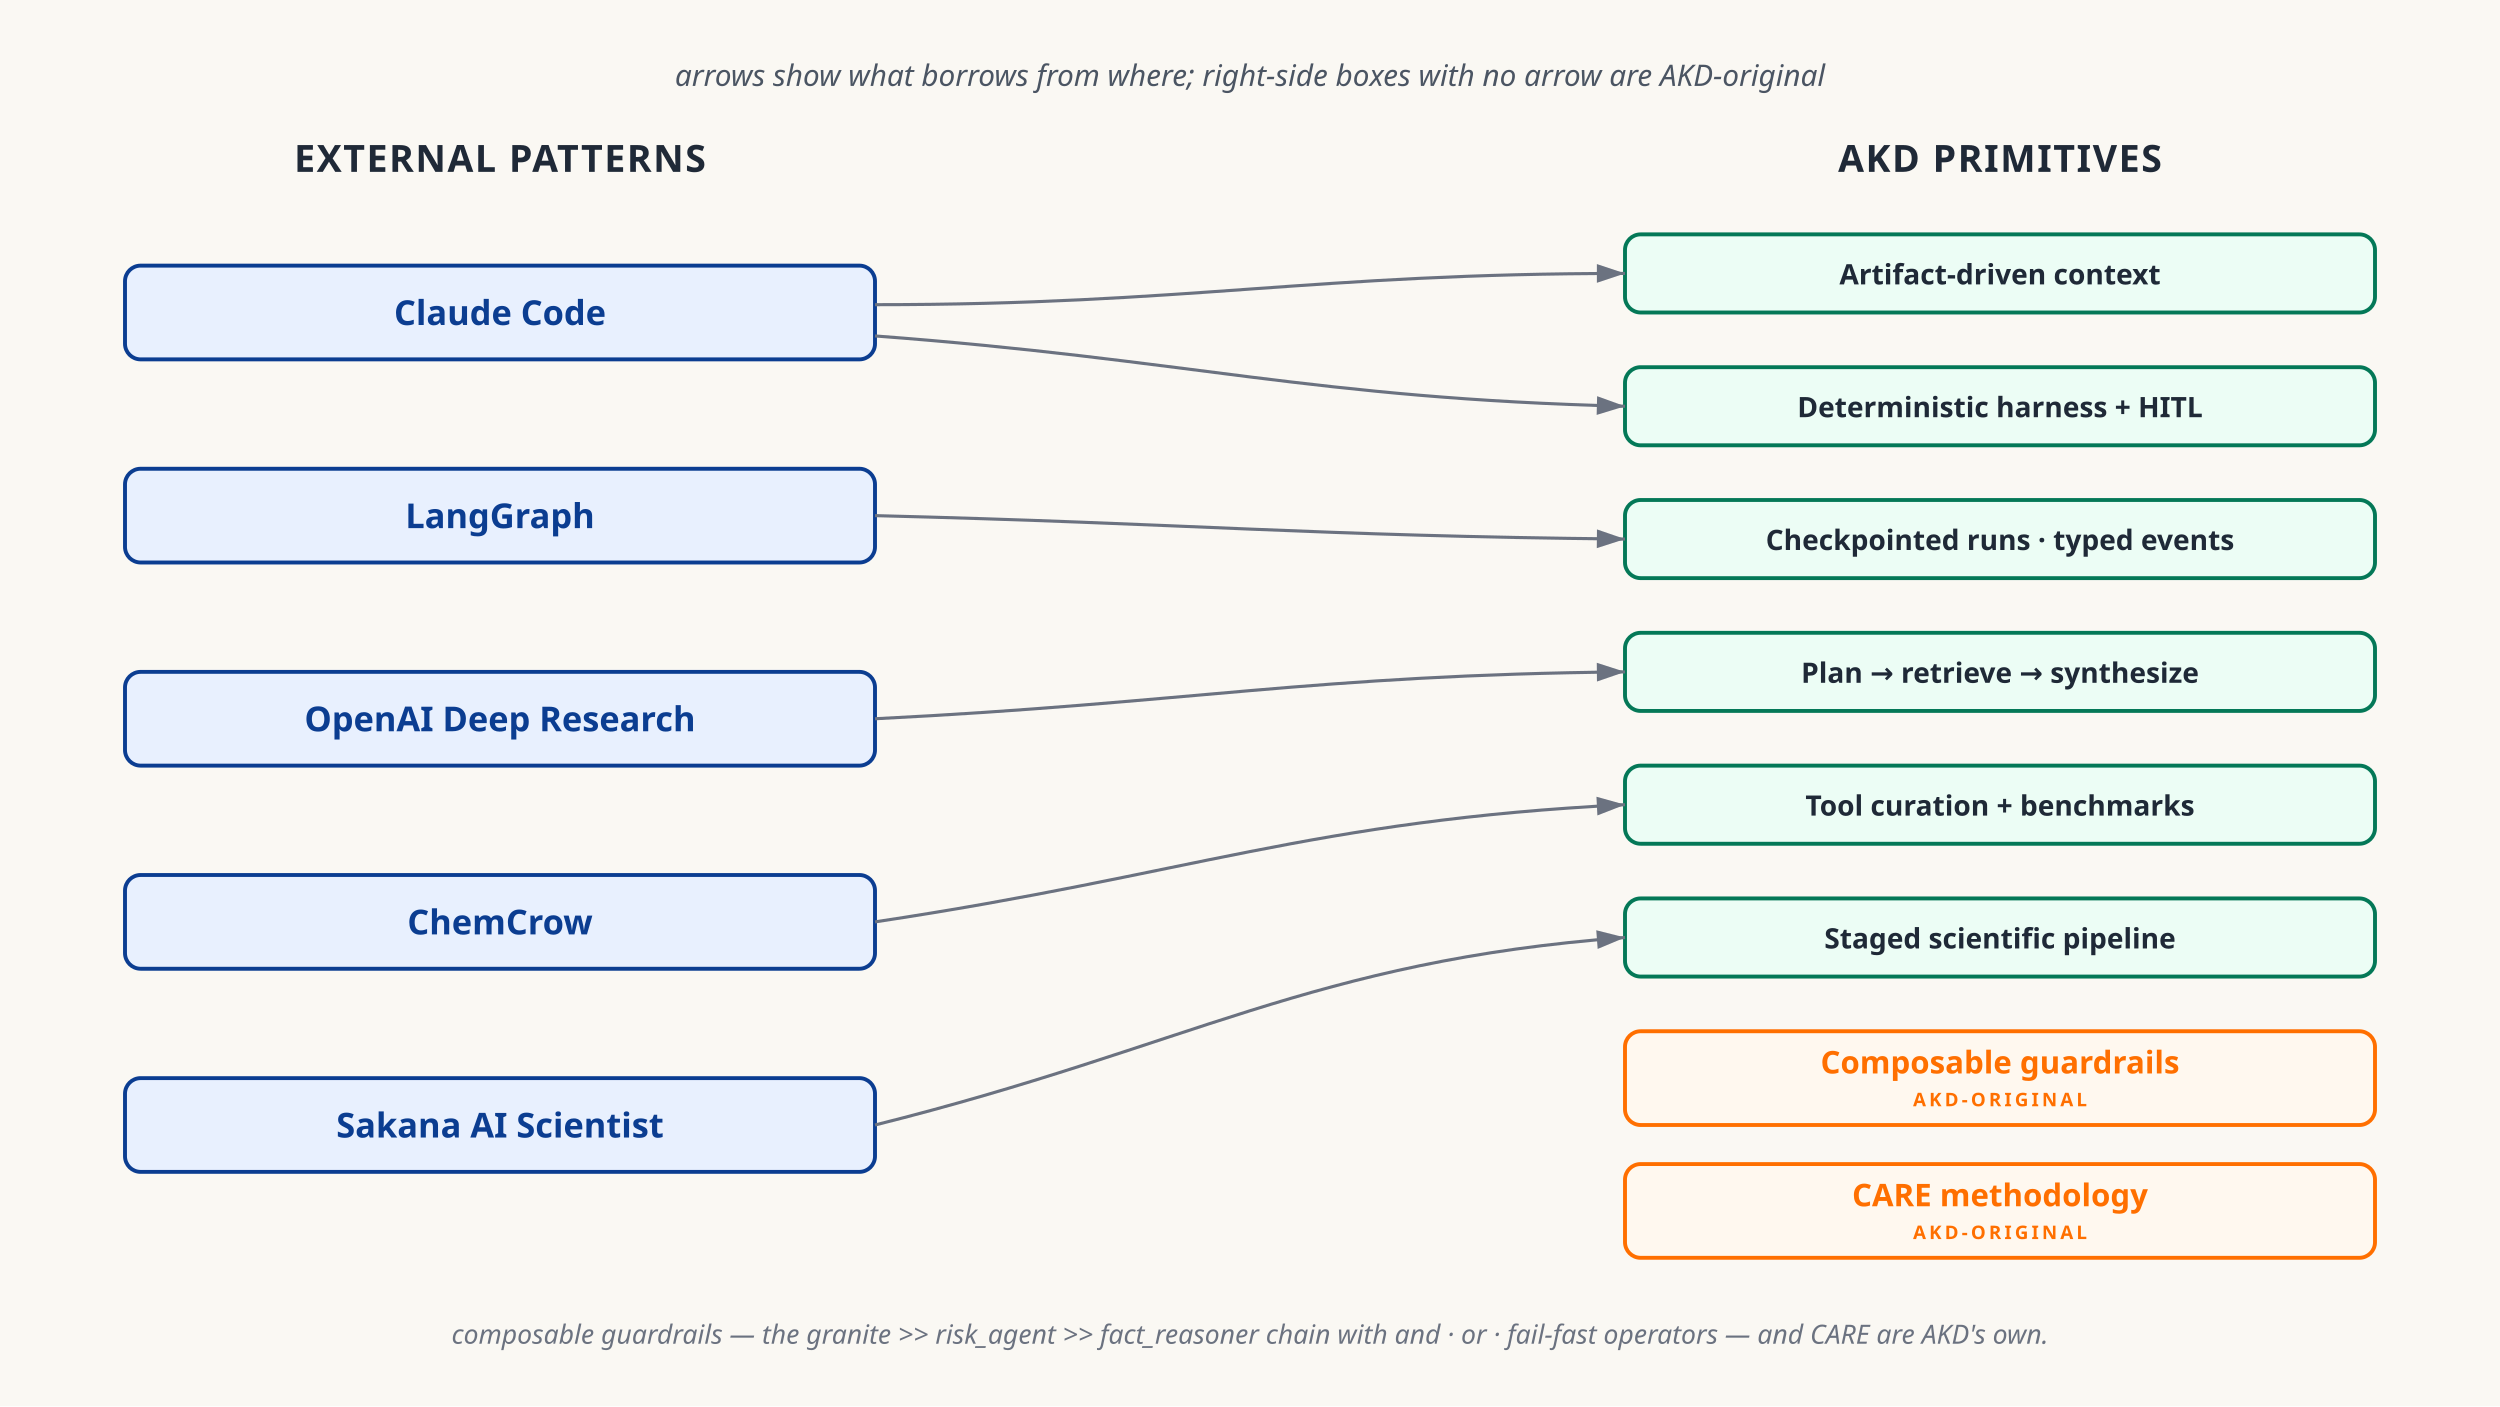
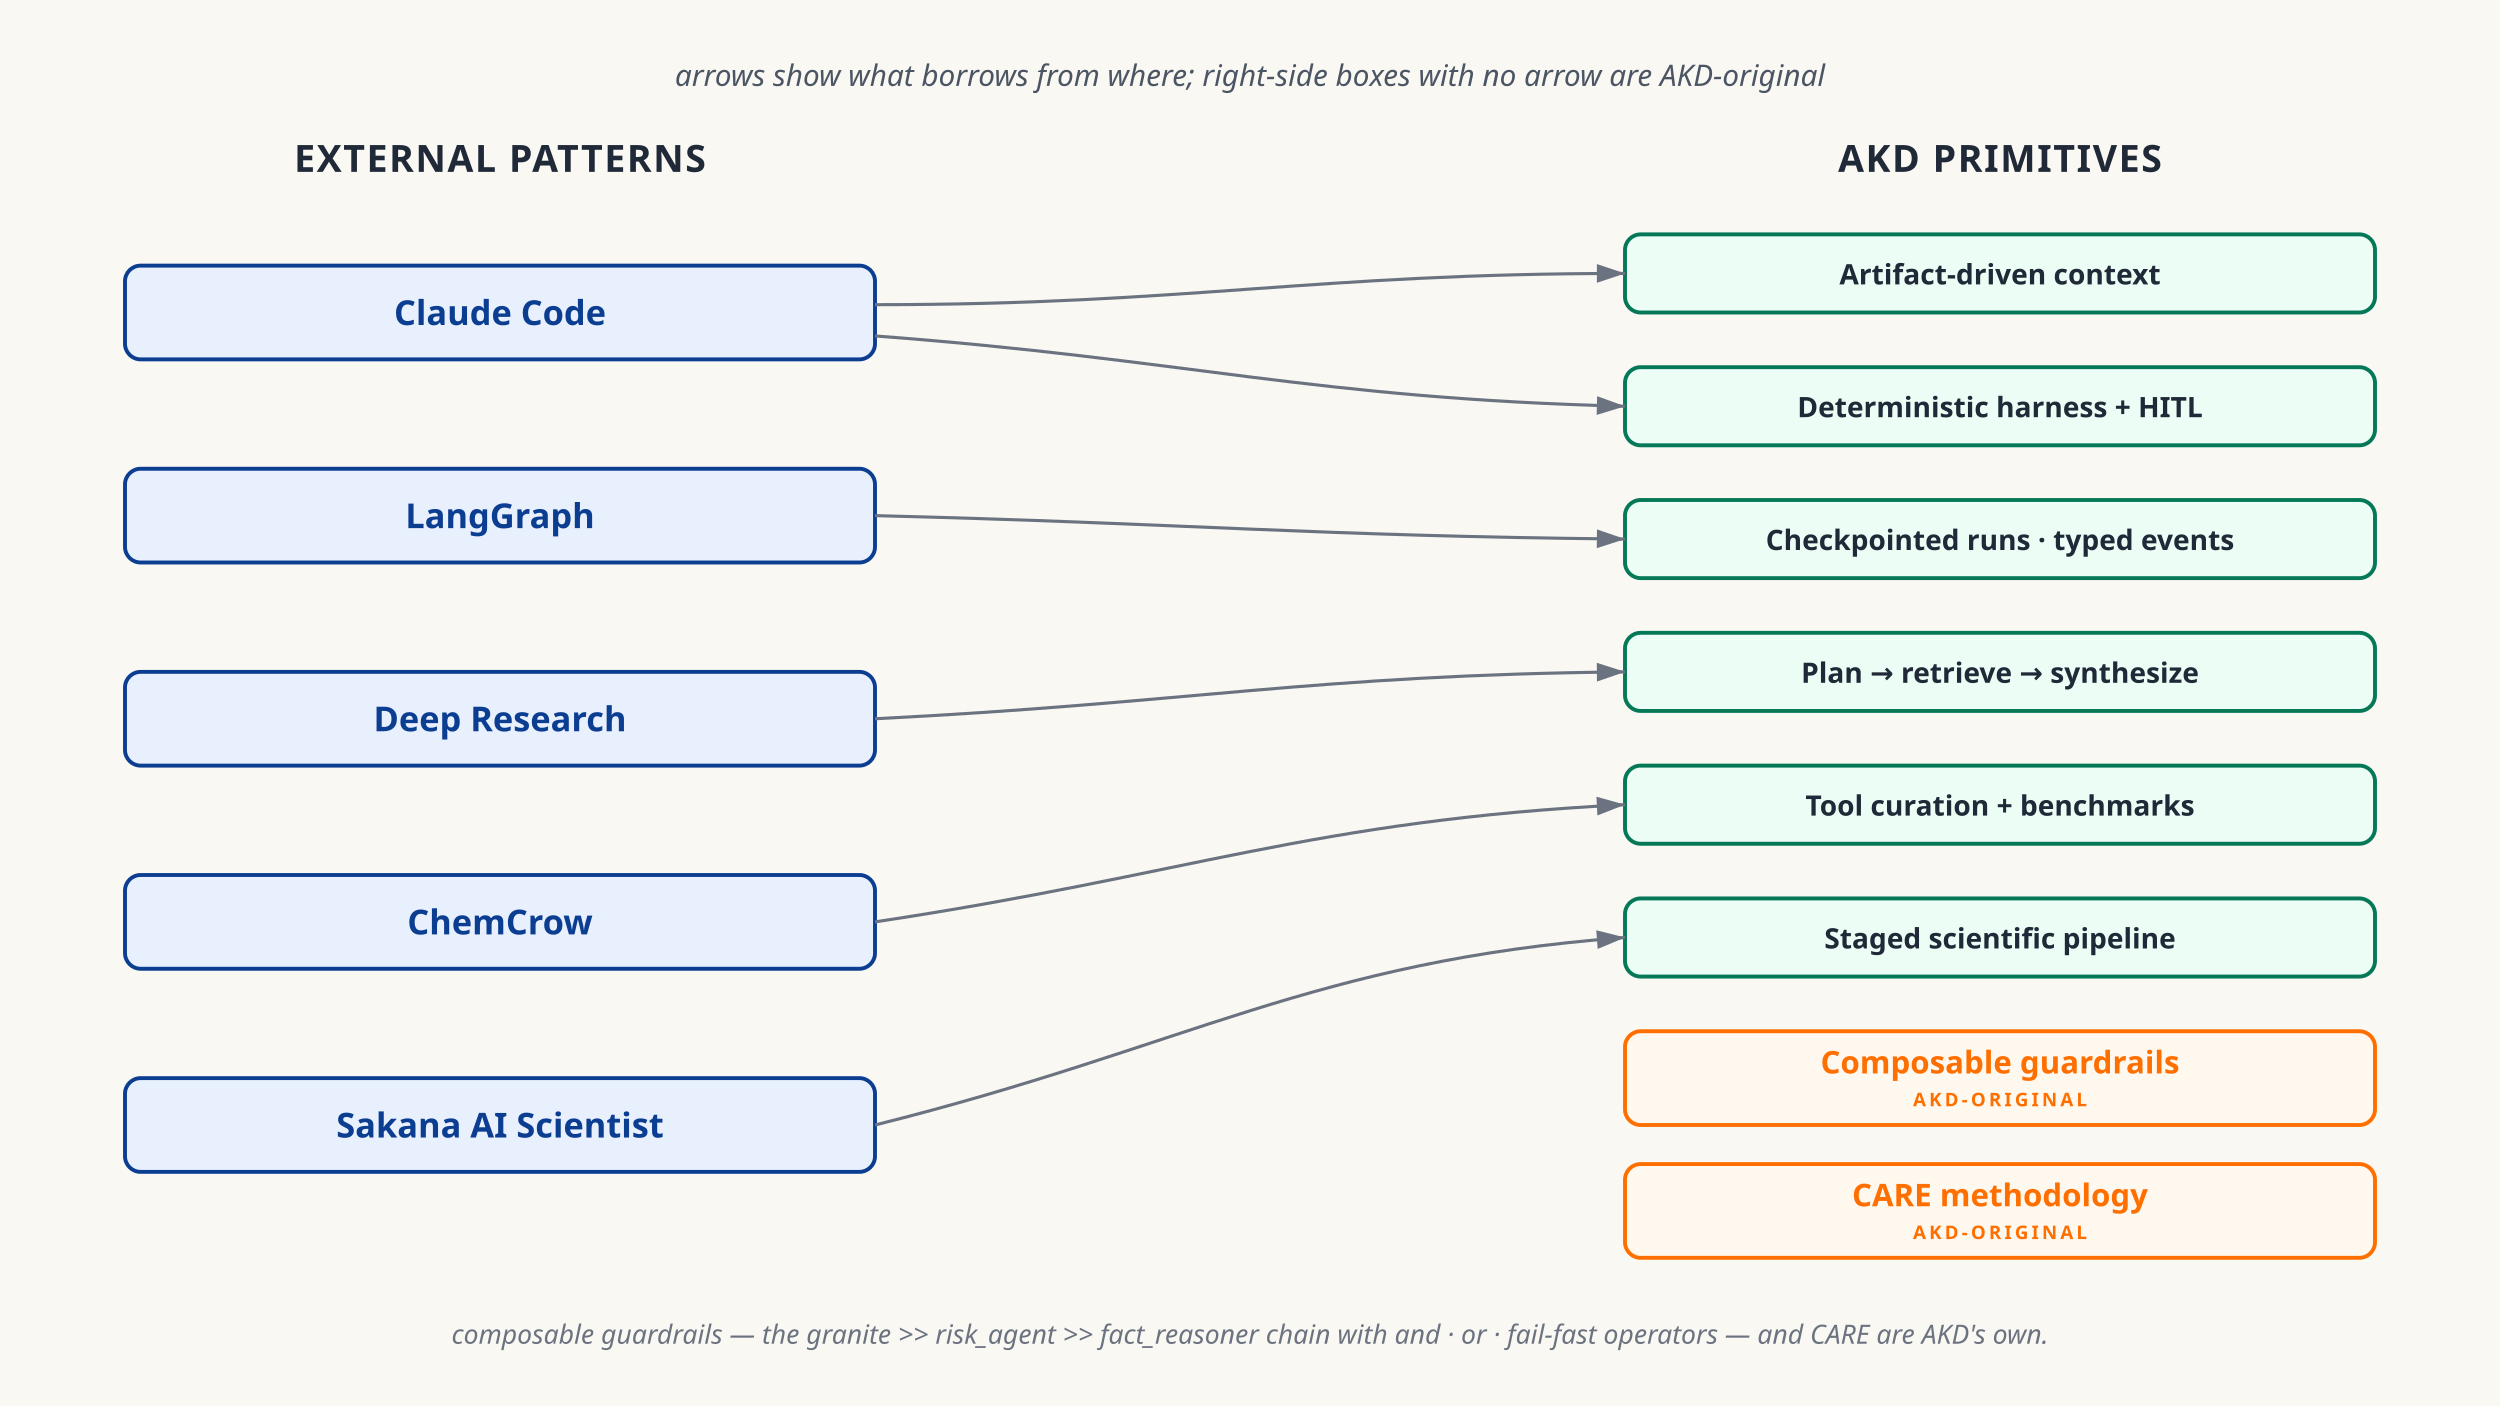
<svg xmlns="http://www.w3.org/2000/svg" viewBox="0 0 1600 900" font-family="sans-serif">
  <defs>
    <style>
      .bg { fill: #faf8f3; }
      .title { fill: #1f2937; font-size: 38px; font-weight: 700; }
      .subtitle { fill: #4b5563; font-size: 19px; font-style: italic; }
      .col-h { fill: #1f2937; font-size: 24px; font-weight: 700; letter-spacing: 1px; }
      .box { stroke-width: 2.5; rx: 10; ry: 10; }
      .ext-box { fill: #e8f0fe; stroke: #0B3D91; }
      .akd-box { fill: #ecfdf5; stroke: #047857; }
      .orig-box { fill: #fff8ef; stroke: #FF6F00; }
      .ext-text { fill: #0B3D91; font-size: 22px; font-weight: 700; }
      .akd-text { fill: #1f2937; font-size: 18px; font-weight: 600; }
      .orig-text { fill: #FF6F00; font-size: 20px; font-weight: 700; }
      .orig-badge { fill: #FF6F00; font-size: 12px; font-weight: 700; letter-spacing: 2px; }
      .arrow { stroke: #6b7280; stroke-width: 2; fill: none; }
      .footer { fill: #6b7280; font-size: 17px; font-style: italic; }
    </style>
    <marker id="arrow" markerWidth="10" markerHeight="10" refX="9" refY="3" orient="auto" markerUnits="strokeWidth">
      <path d="M0,0 L0,6 L9,3 z" fill="#6b7280" />
    </marker>
  </defs>
  <rect class="bg" width="1600" height="900" />
  <text x="800" y="55" class="subtitle" text-anchor="middle">arrows show what borrows from where; right-side boxes with no arrow are AKD-original</text>
  <text x="320" y="110" class="col-h" text-anchor="middle">EXTERNAL PATTERNS</text>
  <text x="1280" y="110" class="col-h" text-anchor="middle">AKD PRIMITIVES</text>
  <rect class="box ext-box" x="80" y="170" width="480" height="60" />
  <text x="320" y="208" class="ext-text" text-anchor="middle">Claude Code</text>
  <rect class="box ext-box" x="80" y="300" width="480" height="60" />
  <text x="320" y="338" class="ext-text" text-anchor="middle">LangGraph</text>
  <rect class="box ext-box" x="80" y="430" width="480" height="60" />
-   <text x="320" y="468" class="ext-text" text-anchor="middle">OpenAI Deep Research</text>
+   <text x="320" y="468" class="ext-text" text-anchor="middle">Deep Research</text>
  <rect class="box ext-box" x="80" y="560" width="480" height="60" />
  <text x="320" y="598" class="ext-text" text-anchor="middle">ChemCrow</text>
  <rect class="box ext-box" x="80" y="690" width="480" height="60" />
  <text x="320" y="728" class="ext-text" text-anchor="middle">Sakana AI Scientist</text>
  <rect class="box akd-box" x="1040" y="150" width="480" height="50" />
  <text x="1280" y="182" class="akd-text" text-anchor="middle">Artifact-driven context</text>
  <rect class="box akd-box" x="1040" y="235" width="480" height="50" />
  <text x="1280" y="267" class="akd-text" text-anchor="middle">Deterministic harness + HITL</text>
  <rect class="box akd-box" x="1040" y="320" width="480" height="50" />
  <text x="1280" y="352" class="akd-text" text-anchor="middle">Checkpointed runs · typed events</text>
  <rect class="box akd-box" x="1040" y="405" width="480" height="50" />
  <text x="1280" y="437" class="akd-text" text-anchor="middle">Plan → retrieve → synthesize</text>
  <rect class="box akd-box" x="1040" y="490" width="480" height="50" />
  <text x="1280" y="522" class="akd-text" text-anchor="middle">Tool curation + benchmarks</text>
  <rect class="box akd-box" x="1040" y="575" width="480" height="50" />
  <text x="1280" y="607" class="akd-text" text-anchor="middle">Staged scientific pipeline</text>
  <rect class="box orig-box" x="1040" y="660" width="480" height="60" />
  <text x="1280" y="687" class="orig-text" text-anchor="middle">Composable guardrails</text>
  <text x="1280" y="708" class="orig-badge" text-anchor="middle">AKD-ORIGINAL</text>
  <rect class="box orig-box" x="1040" y="745" width="480" height="60" />
  <text x="1280" y="772" class="orig-text" text-anchor="middle">CARE methodology</text>
  <text x="1280" y="793" class="orig-badge" text-anchor="middle">AKD-ORIGINAL</text>
  <path class="arrow" d="M 560 195 C 760 195, 840 175, 1040 175" marker-end="url(#arrow)" />
  <path class="arrow" d="M 560 215 C 760 230, 840 255, 1040 260" marker-end="url(#arrow)" />
  <path class="arrow" d="M 560 330 C 760 335, 840 343, 1040 345" marker-end="url(#arrow)" />
  <path class="arrow" d="M 560 460 C 760 450, 840 432, 1040 430" marker-end="url(#arrow)" />
  <path class="arrow" d="M 560 590 C 760 560, 840 525, 1040 515" marker-end="url(#arrow)" />
  <path class="arrow" d="M 560 720 C 760 670, 840 615, 1040 600" marker-end="url(#arrow)" />
  <text x="800" y="860" class="footer" text-anchor="middle">composable guardrails — the granite &gt;&gt; risk_agent &gt;&gt; fact_reasoner chain with and · or · fail-fast operators — and CARE are AKD's own.</text>
</svg>
